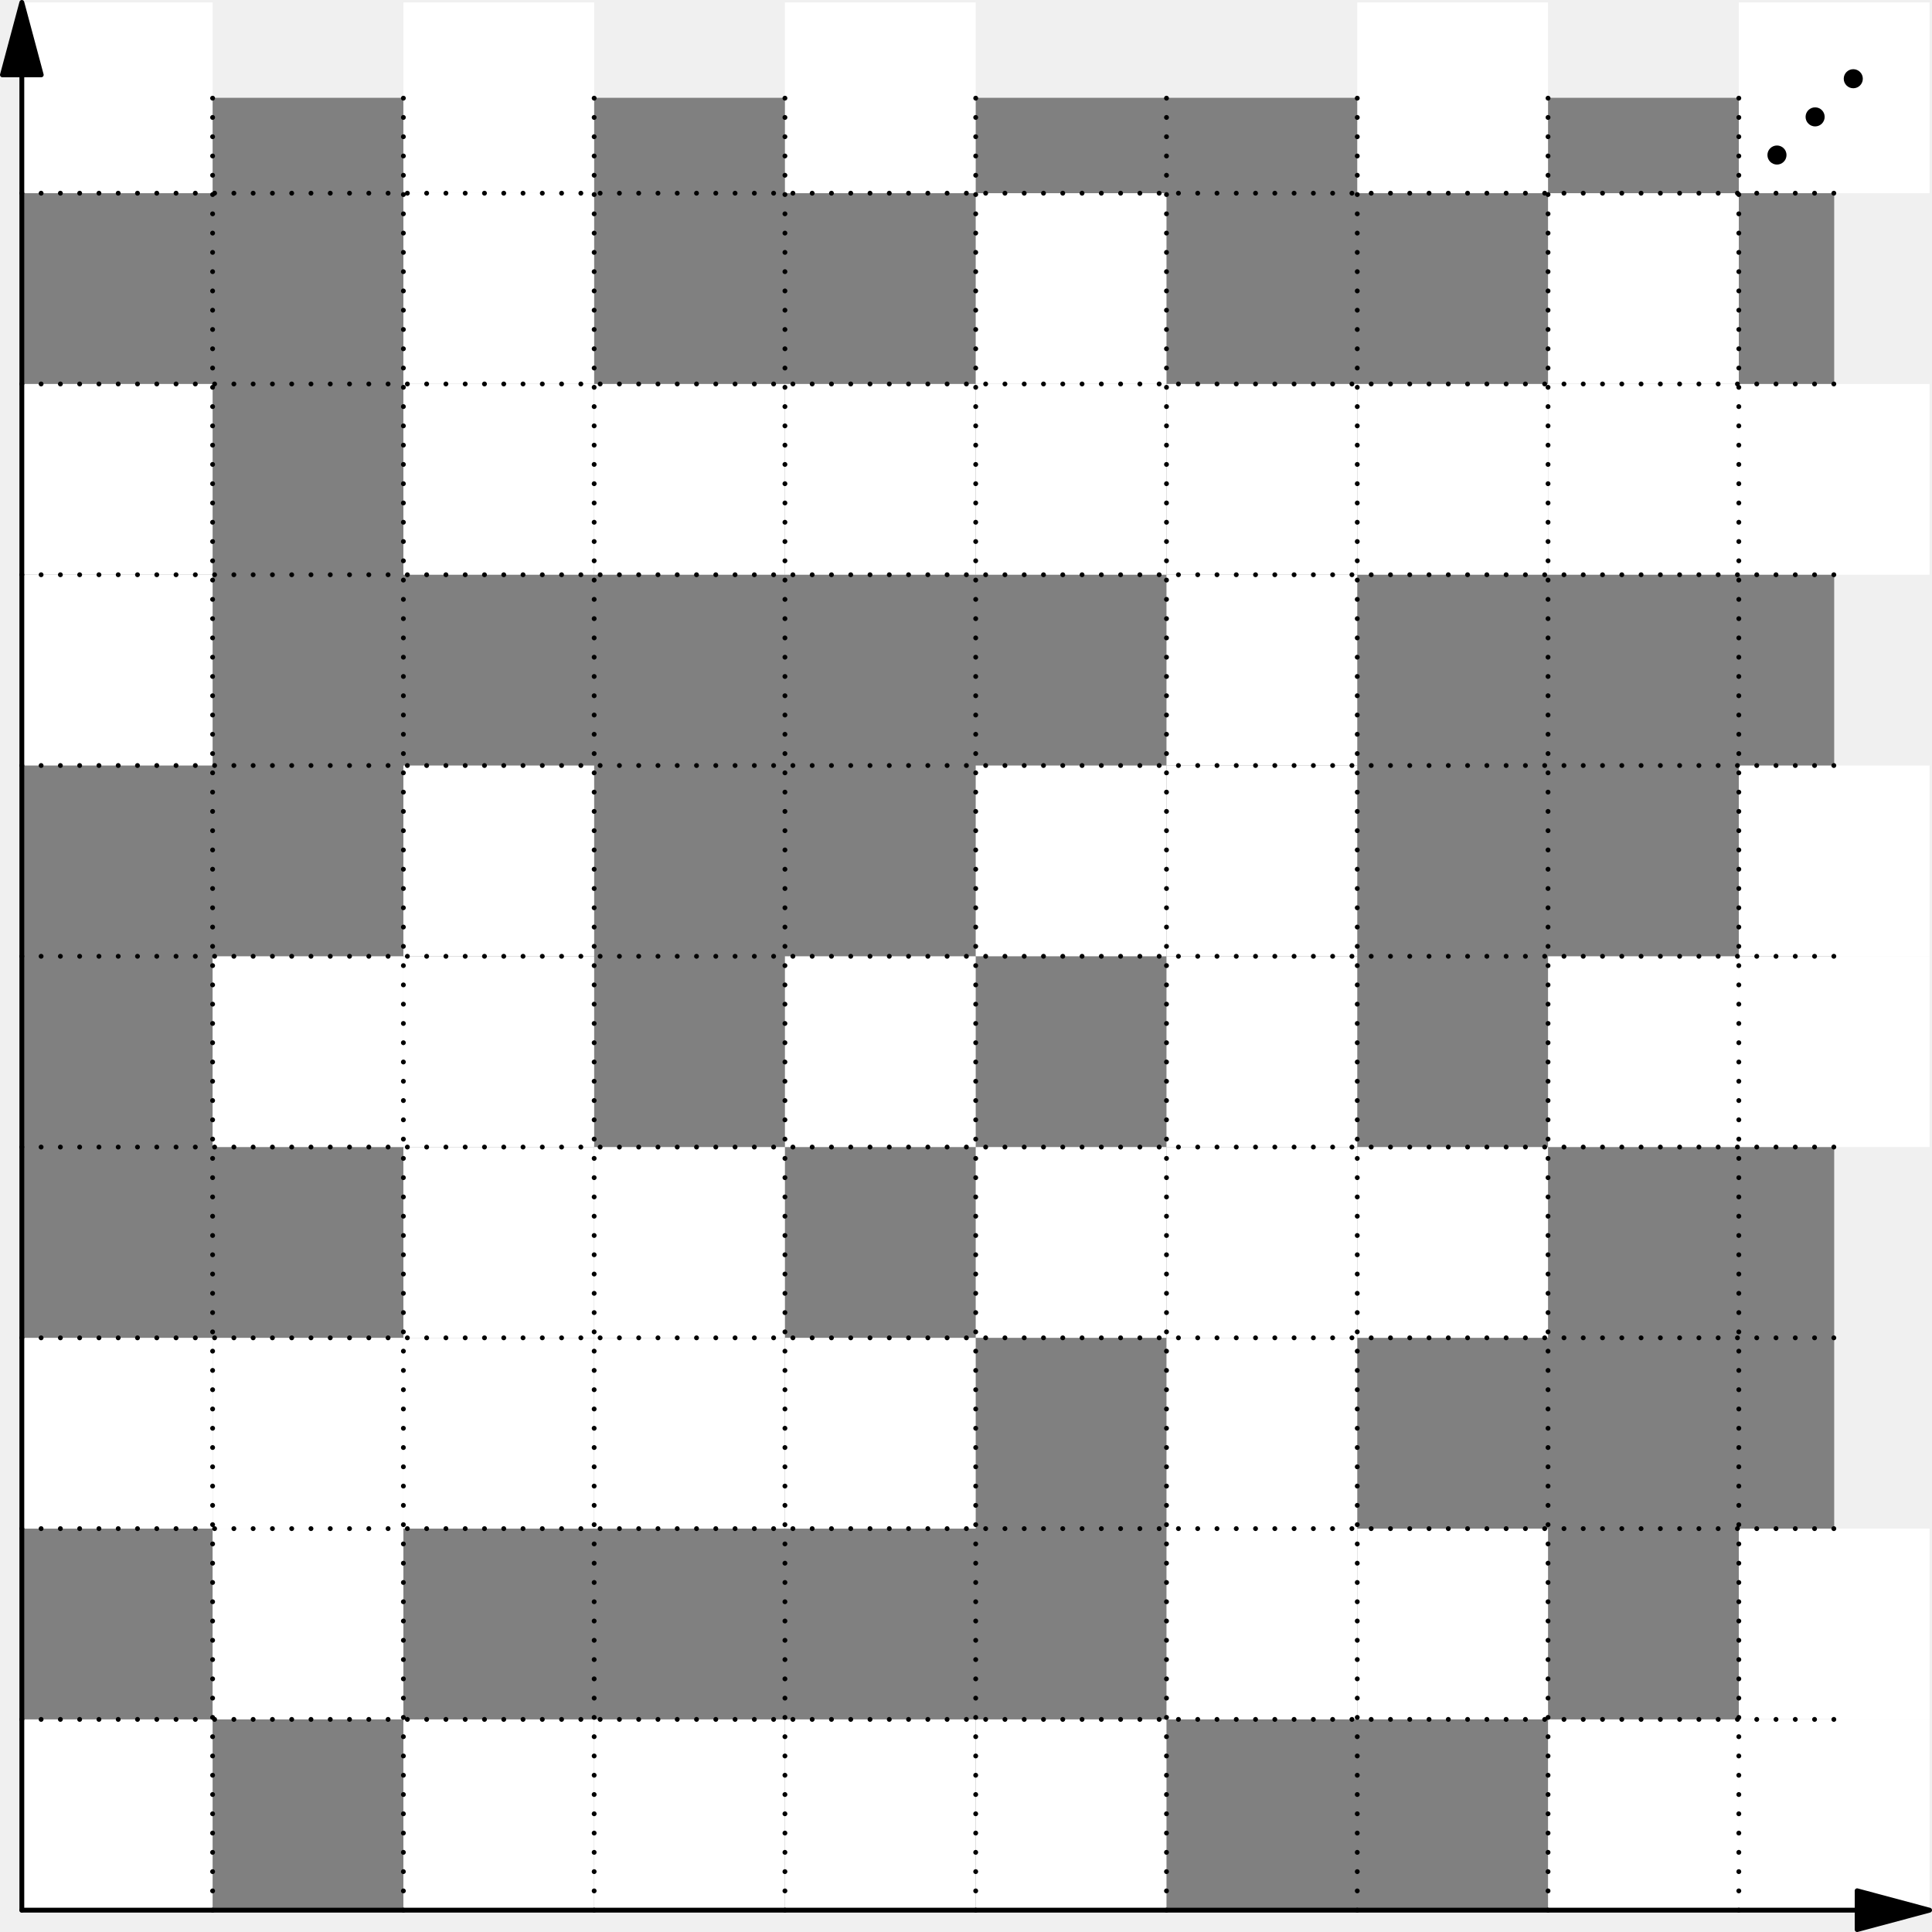
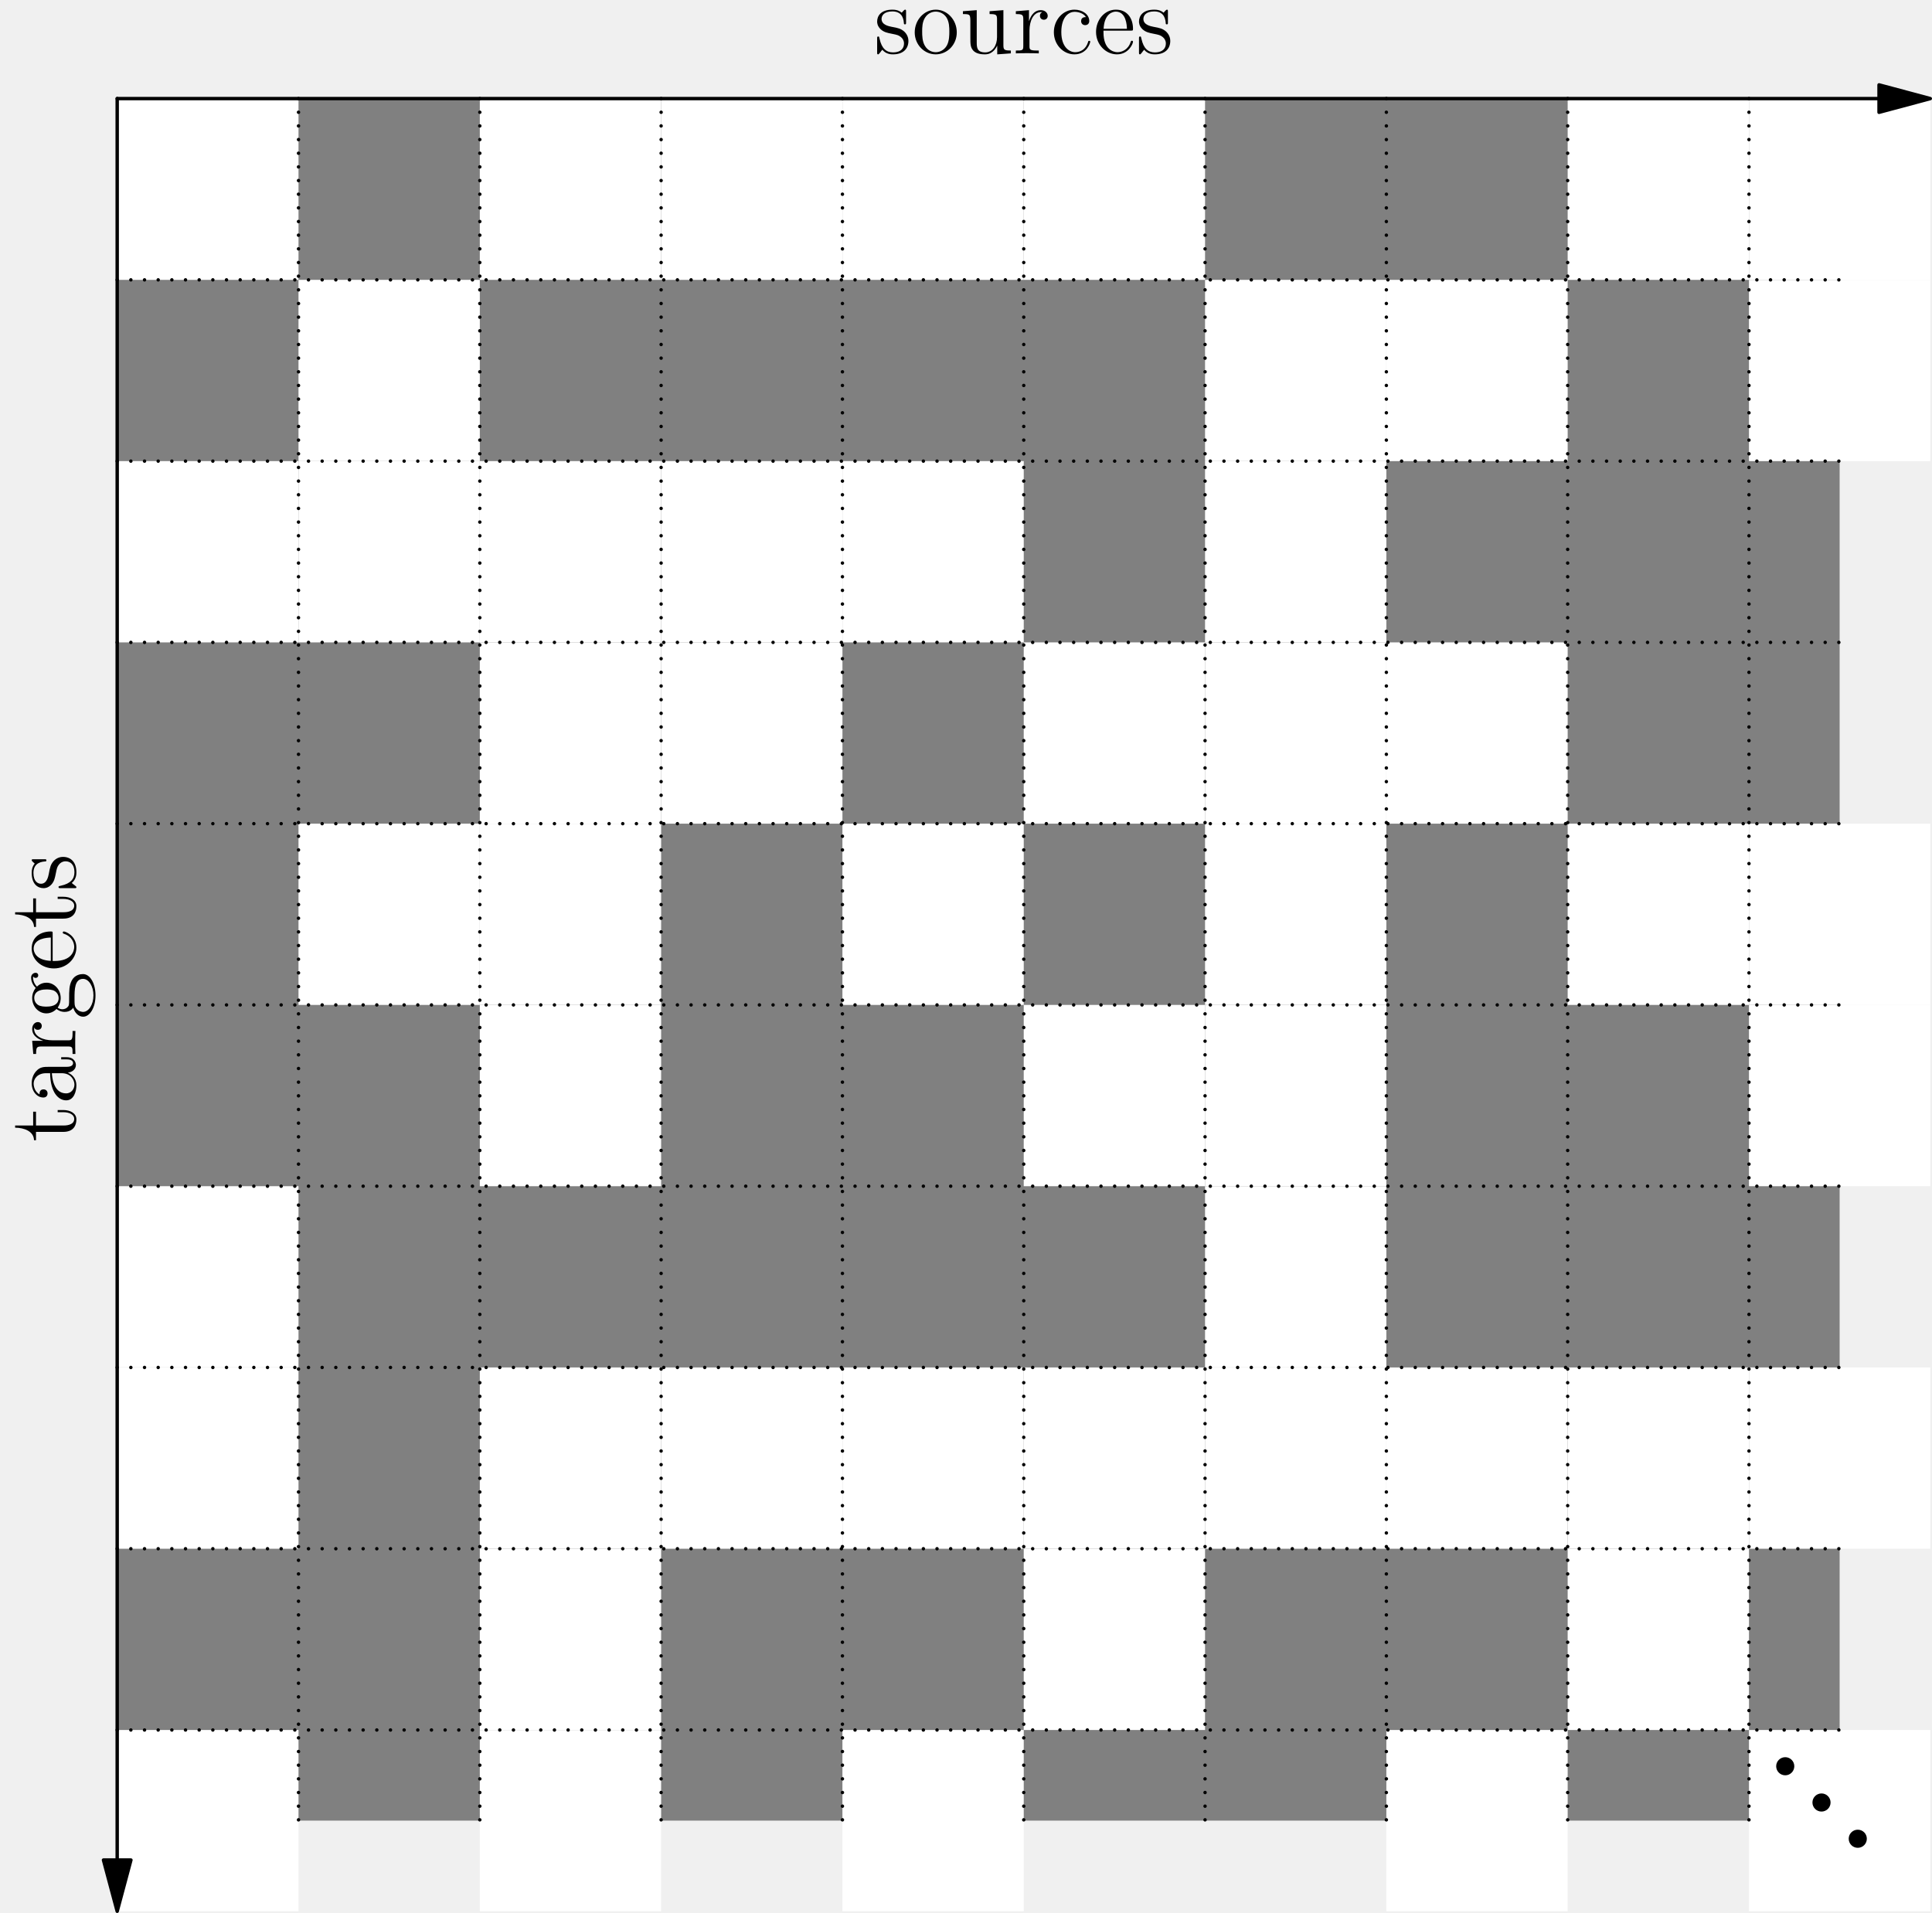
- <svg xmlns="http://www.w3.org/2000/svg" height="200pt" version="1.1" viewBox="56.409 53.858 200 200" width="200pt">
+ <svg xmlns="http://www.w3.org/2000/svg" xmlns:xlink="http://www.w3.org/1999/xlink" height="280pt" version="1.1" viewBox="56.409 53.858 282.719 280" width="282.719pt">
+   <defs>
+     <path d="M5.558 -3.845C5.558 -4.622 5.558 -5.198 4.925 -5.76C4.421 -6.221 3.773 -6.422 3.139 -6.422C1.958 -6.422 1.051 -5.645 1.051 -4.709C1.051 -4.291 1.325 -4.09 1.656 -4.09C2.002 -4.09 2.246 -4.334 2.246 -4.68C2.246 -5.27 1.728 -5.27 1.512 -5.27C1.843 -5.875 2.534 -6.134 3.11 -6.134C3.773 -6.134 4.622 -5.587 4.622 -4.291V-3.715C1.728 -3.672 0.634 -2.462 0.634 -1.354C0.634 -0.216 1.958 0.144 2.837 0.144C3.787 0.144 4.435 -0.432 4.709 -1.123C4.766 -0.446 5.213 0.072 5.832 0.072C6.134 0.072 6.97 -0.13 6.97 -1.282V-2.088H6.653V-1.282C6.653 -0.461 6.307 -0.346 6.106 -0.346C5.558 -0.346 5.558 -1.109 5.558 -1.325V-3.845ZM4.622 -2.03C4.622 -0.619 3.571 -0.144 2.952 -0.144C2.246 -0.144 1.656 -0.662 1.656 -1.354C1.656 -3.254 4.104 -3.427 4.622 -3.456V-2.03Z" id="g0-97" />
+     <path d="M5.213 -5.328C5.04 -5.328 4.507 -5.328 4.507 -4.738C4.507 -4.392 4.752 -4.147 5.098 -4.147C5.429 -4.147 5.702 -4.349 5.702 -4.766C5.702 -5.731 4.694 -6.422 3.528 -6.422C1.843 -6.422 0.504 -4.925 0.504 -3.11C0.504 -1.267 1.886 0.144 3.514 0.144C5.414 0.144 5.846 -1.584 5.846 -1.714S5.746 -1.843 5.702 -1.843C5.573 -1.843 5.558 -1.8 5.515 -1.627C5.198 -0.605 4.421 -0.173 3.643 -0.173C2.765 -0.173 1.598 -0.936 1.598 -3.125C1.598 -5.515 2.822 -6.106 3.542 -6.106C4.09 -6.106 4.882 -5.89 5.213 -5.328Z" id="g0-99" />
+     <path d="M5.515 -3.341C5.832 -3.341 5.861 -3.341 5.861 -3.614C5.861 -5.069 5.083 -6.422 3.341 -6.422C1.699 -6.422 0.432 -4.939 0.432 -3.154C0.432 -1.253 1.901 0.144 3.499 0.144C5.213 0.144 5.861 -1.411 5.861 -1.714C5.861 -1.8 5.789 -1.858 5.702 -1.858C5.587 -1.858 5.558 -1.786 5.53 -1.714C5.155 -0.504 4.19 -0.173 3.586 -0.173S1.526 -0.576 1.526 -3.067V-3.341H5.515ZM1.541 -3.614C1.656 -5.875 2.923 -6.134 3.326 -6.134C4.867 -6.134 4.954 -4.104 4.968 -3.614H1.541Z" id="g0-101" />
+     <path d="M1.714 -2.606C2.39 -2.16 2.966 -2.16 3.125 -2.16C4.421 -2.16 5.386 -3.139 5.386 -4.248C5.386 -4.637 5.27 -5.184 4.81 -5.645C5.371 -6.221 6.048 -6.221 6.12 -6.221C6.178 -6.221 6.25 -6.221 6.307 -6.192C6.163 -6.134 6.091 -5.99 6.091 -5.832C6.091 -5.63 6.235 -5.458 6.466 -5.458C6.581 -5.458 6.84 -5.53 6.84 -5.846C6.84 -6.106 6.638 -6.509 6.134 -6.509C5.386 -6.509 4.824 -6.048 4.622 -5.832C4.19 -6.163 3.686 -6.35 3.139 -6.35C1.843 -6.35 0.878 -5.371 0.878 -4.262C0.878 -3.442 1.382 -2.909 1.526 -2.779C1.354 -2.563 1.094 -2.146 1.094 -1.584C1.094 -0.749 1.598 -0.389 1.714 -0.317C1.051 -0.13 0.389 0.389 0.389 1.138C0.389 2.131 1.742 2.952 3.514 2.952C5.227 2.952 6.653 2.189 6.653 1.109C6.653 0.749 6.552 -0.101 5.688 -0.547C4.954 -0.922 4.234 -0.922 2.995 -0.922C2.117 -0.922 2.016 -0.922 1.757 -1.195C1.613 -1.339 1.483 -1.613 1.483 -1.915C1.483 -2.16 1.57 -2.405 1.714 -2.606ZM3.139 -2.462C1.872 -2.462 1.872 -3.917 1.872 -4.248C1.872 -4.507 1.872 -5.098 2.117 -5.486C2.39 -5.904 2.822 -6.048 3.125 -6.048C4.392 -6.048 4.392 -4.594 4.392 -4.262C4.392 -4.003 4.392 -3.413 4.147 -3.024C3.874 -2.606 3.442 -2.462 3.139 -2.462ZM3.528 2.65C2.146 2.65 1.094 1.944 1.094 1.123C1.094 1.008 1.123 0.446 1.67 0.072C1.987 -0.13 2.117 -0.13 3.125 -0.13C4.32 -0.13 5.947 -0.13 5.947 1.123C5.947 1.973 4.853 2.65 3.528 2.65Z" id="g0-103" />
+     <path d="M6.61 -3.082C6.61 -4.939 5.198 -6.422 3.528 -6.422C1.8 -6.422 0.432 -4.896 0.432 -3.082C0.432 -1.238 1.872 0.144 3.514 0.144C5.213 0.144 6.61 -1.267 6.61 -3.082ZM3.528 -0.173C2.995 -0.173 2.347 -0.403 1.93 -1.109C1.541 -1.757 1.526 -2.606 1.526 -3.211C1.526 -3.758 1.526 -4.637 1.973 -5.285C2.376 -5.904 3.01 -6.134 3.514 -6.134C4.075 -6.134 4.68 -5.875 5.069 -5.314C5.515 -4.651 5.515 -3.744 5.515 -3.211C5.515 -2.707 5.515 -1.814 5.141 -1.138C4.738 -0.446 4.075 -0.173 3.528 -0.173Z" id="g0-111" />
+     <path d="M2.405 -3.355C2.405 -4.752 2.981 -6.062 4.09 -6.062C4.205 -6.062 4.234 -6.062 4.291 -6.048C4.176 -5.99 3.946 -5.904 3.946 -5.515C3.946 -5.098 4.277 -4.939 4.507 -4.939C4.795 -4.939 5.083 -5.126 5.083 -5.515C5.083 -5.947 4.694 -6.35 4.075 -6.35C2.851 -6.35 2.434 -5.026 2.347 -4.752H2.333V-6.35L0.403 -6.192V-5.774C1.382 -5.774 1.498 -5.674 1.498 -4.968V-1.066C1.498 -0.418 1.339 -0.418 0.403 -0.418V0C0.806 -0.029 1.598 -0.029 2.03 -0.029C2.419 -0.029 3.442 -0.029 3.773 0V-0.418H3.485C2.434 -0.418 2.405 -0.576 2.405 -1.094V-3.355Z" id="g0-114" />
+     <path d="M4.723 -6.091C4.723 -6.35 4.723 -6.422 4.579 -6.422C4.464 -6.422 4.19 -6.106 4.09 -5.976C3.643 -6.336 3.197 -6.422 2.736 -6.422C0.994 -6.422 0.475 -5.472 0.475 -4.68C0.475 -4.522 0.475 -4.018 1.022 -3.514C1.483 -3.11 1.973 -3.01 2.635 -2.88C3.427 -2.722 3.614 -2.678 3.974 -2.39C4.234 -2.174 4.421 -1.858 4.421 -1.454C4.421 -0.835 4.061 -0.144 2.794 -0.144C1.843 -0.144 1.152 -0.691 0.835 -2.131C0.778 -2.39 0.778 -2.405 0.763 -2.419C0.734 -2.477 0.677 -2.477 0.634 -2.477C0.475 -2.477 0.475 -2.405 0.475 -2.146V-0.187C0.475 0.072 0.475 0.144 0.619 0.144C0.691 0.144 0.706 0.13 0.95 -0.173C1.022 -0.274 1.022 -0.302 1.238 -0.533C1.786 0.144 2.563 0.144 2.808 0.144C4.32 0.144 5.069 -0.691 5.069 -1.829C5.069 -2.606 4.594 -3.067 4.464 -3.197C3.946 -3.643 3.557 -3.73 2.606 -3.902C2.174 -3.989 1.123 -4.19 1.123 -5.054C1.123 -5.501 1.426 -6.163 2.722 -6.163C4.291 -6.163 4.378 -4.824 4.406 -4.378C4.421 -4.262 4.522 -4.262 4.565 -4.262C4.723 -4.262 4.723 -4.334 4.723 -4.594V-6.091Z" id="g0-115" />
+     <path d="M2.419 -5.789H4.45V-6.206H2.419V-8.856H2.102C2.088 -7.502 1.57 -6.12 0.259 -6.077V-5.789H1.483V-1.786C1.483 -0.187 2.549 0.144 3.312 0.144C4.219 0.144 4.694 -0.749 4.694 -1.786V-2.606H4.378V-1.814C4.378 -0.778 3.96 -0.173 3.398 -0.173C2.419 -0.173 2.419 -1.512 2.419 -1.757V-5.789Z" id="g0-116" />
+     <path d="M4.378 -6.192V-5.774C5.357 -5.774 5.472 -5.674 5.472 -4.968V-2.39C5.472 -1.166 4.824 -0.144 3.744 -0.144C2.563 -0.144 2.491 -0.821 2.491 -1.584V-6.35L0.461 -6.192V-5.774C1.555 -5.774 1.555 -5.731 1.555 -4.45V-2.29C1.555 -1.397 1.555 -0.878 1.987 -0.403C2.333 -0.029 2.923 0.144 3.658 0.144C3.902 0.144 4.363 0.144 4.853 -0.274C5.27 -0.605 5.501 -1.152 5.501 -1.152V0.144L7.502 0V-0.418C6.523 -0.418 6.408 -0.518 6.408 -1.224V-6.35L4.378 -6.192Z" id="g0-117" />
+   </defs>
  <g id="page1" transform="matrix(0.996264 0 0 0.996264 0 0)">
-     <g transform="matrix(1 0 0 1 58.8891 401.215)">
-       <path d="M 0 -148.673L 188.319 -148.673L 188.319 -336.993L 0 -336.993L 0 -148.673Z" fill="#808080" />
-     </g>
-     <g transform="matrix(1 0 0 1 58.8891 401.215)">
-       <path d="M 0 -148.673L 19.823 -148.673L 19.823 -168.496L 0 -168.496L 0 -148.673Z" fill="#ffffff" />
-     </g>
-     <g transform="matrix(1 0 0 1 58.8891 401.215)">
-       <path d="M 0 -188.319L 19.823 -188.319L 19.823 -208.143L 0 -208.143L 0 -188.319Z" fill="#ffffff" />
-     </g>
-     <g transform="matrix(1 0 0 1 58.8891 401.215)">
-       <path d="M 0 -267.612L 19.823 -267.612L 19.823 -287.435L 0 -287.435L 0 -267.612Z" fill="#ffffff" />
-     </g>
-     <g transform="matrix(1 0 0 1 58.8891 401.215)">
-       <path d="M 0 -287.435L 19.823 -287.435L 19.823 -307.258L 0 -307.258L 0 -287.435Z" fill="#ffffff" />
-     </g>
-     <g transform="matrix(1 0 0 1 58.8891 401.215)">
-       <path d="M 0 -327.081L 19.823 -327.081L 19.823 -346.904L 0 -346.904L 0 -327.081Z" fill="#ffffff" />
-     </g>
-     <g transform="matrix(1 0 0 1 58.8891 401.215)">
-       <path d="M 19.823 -168.496L 39.646 -168.496L 39.646 -188.319L 19.823 -188.319L 19.823 -168.496Z" fill="#ffffff" />
-     </g>
-     <g transform="matrix(1 0 0 1 58.8891 401.215)">
-       <path d="M 19.823 -188.319L 39.646 -188.319L 39.646 -208.143L 19.823 -208.143L 19.823 -188.319Z" fill="#ffffff" />
-     </g>
-     <g transform="matrix(1 0 0 1 58.8891 401.215)">
-       <path d="M 19.823 -227.966L 39.646 -227.966L 39.646 -247.789L 19.823 -247.789L 19.823 -227.966Z" fill="#ffffff" />
-     </g>
-     <g transform="matrix(1 0 0 1 58.8891 401.215)">
-       <path d="M 39.646 -148.673L 59.469 -148.673L 59.469 -168.496L 39.646 -168.496L 39.646 -148.673Z" fill="#ffffff" />
-     </g>
-     <g transform="matrix(1 0 0 1 58.8891 401.215)">
-       <path d="M 39.646 -188.319L 59.469 -188.319L 59.469 -208.143L 39.646 -208.143L 39.646 -188.319Z" fill="#ffffff" />
-     </g>
-     <g transform="matrix(1 0 0 1 58.8891 401.215)">
-       <path d="M 39.646 -208.143L 59.469 -208.143L 59.469 -227.966L 39.646 -227.966L 39.646 -208.143Z" fill="#ffffff" />
-     </g>
-     <g transform="matrix(1 0 0 1 58.8891 401.215)">
-       <path d="M 39.646 -227.966L 59.469 -227.966L 59.469 -247.789L 39.646 -247.789L 39.646 -227.966Z" fill="#ffffff" />
-     </g>
-     <g transform="matrix(1 0 0 1 58.8891 401.215)">
-       <path d="M 39.646 -247.789L 59.469 -247.789L 59.469 -267.612L 39.646 -267.612L 39.646 -247.789Z" fill="#ffffff" />
-     </g>
-     <g transform="matrix(1 0 0 1 58.8891 401.215)">
-       <path d="M 39.646 -287.435L 59.469 -287.435L 59.469 -307.258L 39.646 -307.258L 39.646 -287.435Z" fill="#ffffff" />
-     </g>
-     <g transform="matrix(1 0 0 1 58.8891 401.215)">
-       <path d="M 39.646 -307.258L 59.469 -307.258L 59.469 -327.081L 39.646 -327.081L 39.646 -307.258Z" fill="#ffffff" />
-     </g>
-     <g transform="matrix(1 0 0 1 58.8891 401.215)">
-       <path d="M 39.646 -327.081L 59.469 -327.081L 59.469 -346.904L 39.646 -346.904L 39.646 -327.081Z" fill="#ffffff" />
-     </g>
-     <g transform="matrix(1 0 0 1 58.8891 401.215)">
-       <path d="M 59.469 -148.673L 79.292 -148.673L 79.292 -168.496L 59.469 -168.496L 59.469 -148.673Z" fill="#ffffff" />
-     </g>
-     <g transform="matrix(1 0 0 1 58.8891 401.215)">
-       <path d="M 59.469 -188.319L 79.292 -188.319L 79.292 -208.143L 59.469 -208.143L 59.469 -188.319Z" fill="#ffffff" />
-     </g>
-     <g transform="matrix(1 0 0 1 58.8891 401.215)">
-       <path d="M 59.469 -208.143L 79.292 -208.143L 79.292 -227.966L 59.469 -227.966L 59.469 -208.143Z" fill="#ffffff" />
-     </g>
-     <g transform="matrix(1 0 0 1 58.8891 401.215)">
-       <path d="M 59.469 -287.435L 79.292 -287.435L 79.292 -307.258L 59.469 -307.258L 59.469 -287.435Z" fill="#ffffff" />
-     </g>
-     <g transform="matrix(1 0 0 1 58.8891 401.215)">
-       <path d="M 79.292 -148.673L 99.115 -148.673L 99.115 -168.496L 79.292 -168.496L 79.292 -148.673Z" fill="#ffffff" />
-     </g>
-     <g transform="matrix(1 0 0 1 58.8891 401.215)">
-       <path d="M 79.292 -188.319L 99.115 -188.319L 99.115 -208.143L 79.292 -208.143L 79.292 -188.319Z" fill="#ffffff" />
-     </g>
-     <g transform="matrix(1 0 0 1 58.8891 401.215)">
-       <path d="M 79.292 -227.966L 99.115 -227.966L 99.115 -247.789L 79.292 -247.789L 79.292 -227.966Z" fill="#ffffff" />
-     </g>
-     <g transform="matrix(1 0 0 1 58.8891 401.215)">
-       <path d="M 79.292 -287.435L 99.115 -287.435L 99.115 -307.258L 79.292 -307.258L 79.292 -287.435Z" fill="#ffffff" />
-     </g>
-     <g transform="matrix(1 0 0 1 58.8891 401.215)">
-       <path d="M 79.292 -327.081L 99.115 -327.081L 99.115 -346.904L 79.292 -346.904L 79.292 -327.081Z" fill="#ffffff" />
-     </g>
-     <g transform="matrix(1 0 0 1 58.8891 401.215)">
-       <path d="M 99.115 -148.673L 118.939 -148.673L 118.939 -168.496L 99.115 -168.496L 99.115 -148.673Z" fill="#ffffff" />
-     </g>
-     <g transform="matrix(1 0 0 1 58.8891 401.215)">
-       <path d="M 99.115 -208.143L 118.939 -208.143L 118.939 -227.966L 99.115 -227.966L 99.115 -208.143Z" fill="#ffffff" />
-     </g>
-     <g transform="matrix(1 0 0 1 58.8891 401.215)">
-       <path d="M 99.115 -247.789L 118.939 -247.789L 118.939 -267.612L 99.115 -267.612L 99.115 -247.789Z" fill="#ffffff" />
-     </g>
-     <g transform="matrix(1 0 0 1 58.8891 401.215)">
-       <path d="M 99.115 -287.435L 118.939 -287.435L 118.939 -307.258L 99.115 -307.258L 99.115 -287.435Z" fill="#ffffff" />
-     </g>
-     <g transform="matrix(1 0 0 1 58.8891 401.215)">
-       <path d="M 99.115 -307.258L 118.939 -307.258L 118.939 -327.081L 99.115 -327.081L 99.115 -307.258Z" fill="#ffffff" />
-     </g>
-     <g transform="matrix(1 0 0 1 58.8891 401.215)">
-       <path d="M 118.939 -168.496L 138.762 -168.496L 138.762 -188.319L 118.939 -188.319L 118.939 -168.496Z" fill="#ffffff" />
-     </g>
-     <g transform="matrix(1 0 0 1 58.8891 401.215)">
-       <path d="M 118.939 -188.319L 138.762 -188.319L 138.762 -208.143L 118.939 -208.143L 118.939 -188.319Z" fill="#ffffff" />
-     </g>
-     <g transform="matrix(1 0 0 1 58.8891 401.215)">
-       <path d="M 118.939 -208.143L 138.762 -208.143L 138.762 -227.966L 118.939 -227.966L 118.939 -208.143Z" fill="#ffffff" />
-     </g>
-     <g transform="matrix(1 0 0 1 58.8891 401.215)">
-       <path d="M 118.939 -227.966L 138.762 -227.966L 138.762 -247.789L 118.939 -247.789L 118.939 -227.966Z" fill="#ffffff" />
-     </g>
-     <g transform="matrix(1 0 0 1 58.8891 401.215)">
-       <path d="M 118.939 -247.789L 138.762 -247.789L 138.762 -267.612L 118.939 -267.612L 118.939 -247.789Z" fill="#ffffff" />
-     </g>
-     <g transform="matrix(1 0 0 1 58.8891 401.215)">
-       <path d="M 118.939 -267.612L 138.762 -267.612L 138.762 -287.435L 118.939 -287.435L 118.939 -267.612Z" fill="#ffffff" />
-     </g>
-     <g transform="matrix(1 0 0 1 58.8891 401.215)">
-       <path d="M 118.939 -287.435L 138.762 -287.435L 138.762 -307.258L 118.939 -307.258L 118.939 -287.435Z" fill="#ffffff" />
-     </g>
-     <g transform="matrix(1 0 0 1 58.8891 401.215)">
-       <path d="M 138.762 -168.496L 158.585 -168.496L 158.585 -188.319L 138.762 -188.319L 138.762 -168.496Z" fill="#ffffff" />
-     </g>
-     <g transform="matrix(1 0 0 1 58.8891 401.215)">
-       <path d="M 138.762 -208.143L 158.585 -208.143L 158.585 -227.966L 138.762 -227.966L 138.762 -208.143Z" fill="#ffffff" />
-     </g>
-     <g transform="matrix(1 0 0 1 58.8891 401.215)">
-       <path d="M 138.762 -287.435L 158.585 -287.435L 158.585 -307.258L 138.762 -307.258L 138.762 -287.435Z" fill="#ffffff" />
-     </g>
-     <g transform="matrix(1 0 0 1 58.8891 401.215)">
-       <path d="M 138.762 -327.081L 158.585 -327.081L 158.585 -346.904L 138.762 -346.904L 138.762 -327.081Z" fill="#ffffff" />
-     </g>
-     <g transform="matrix(1 0 0 1 58.8891 401.215)">
-       <path d="M 158.585 -148.673L 178.408 -148.673L 178.408 -168.496L 158.585 -168.496L 158.585 -148.673Z" fill="#ffffff" />
-     </g>
-     <g transform="matrix(1 0 0 1 58.8891 401.215)">
-       <path d="M 158.585 -227.966L 178.408 -227.966L 178.408 -247.789L 158.585 -247.789L 158.585 -227.966Z" fill="#ffffff" />
-     </g>
-     <g transform="matrix(1 0 0 1 58.8891 401.215)">
-       <path d="M 158.585 -287.435L 178.408 -287.435L 178.408 -307.258L 158.585 -307.258L 158.585 -287.435Z" fill="#ffffff" />
-     </g>
-     <g transform="matrix(1 0 0 1 58.8891 401.215)">
-       <path d="M 158.585 -307.258L 178.408 -307.258L 178.408 -327.081L 158.585 -327.081L 158.585 -307.258Z" fill="#ffffff" />
-     </g>
-     <g transform="matrix(1 0 0 1 58.8891 401.215)">
-       <path d="M 178.408 -148.673L 198.231 -148.673L 198.231 -168.496L 178.408 -168.496L 178.408 -148.673Z" fill="#ffffff" />
-     </g>
-     <g transform="matrix(1 0 0 1 58.8891 401.215)">
-       <path d="M 178.408 -168.496L 198.231 -168.496L 198.231 -188.319L 178.408 -188.319L 178.408 -168.496Z" fill="#ffffff" />
-     </g>
-     <g transform="matrix(1 0 0 1 58.8891 401.215)">
-       <path d="M 178.408 -227.966L 198.231 -227.966L 198.231 -247.789L 178.408 -247.789L 178.408 -227.966Z" fill="#ffffff" />
-     </g>
-     <g transform="matrix(1 0 0 1 58.8891 401.215)">
-       <path d="M 178.408 -247.789L 198.231 -247.789L 198.231 -267.612L 178.408 -267.612L 178.408 -247.789Z" fill="#ffffff" />
-     </g>
-     <g transform="matrix(1 0 0 1 58.8891 401.215)">
-       <path d="M 178.408 -287.435L 198.231 -287.435L 198.231 -307.258L 178.408 -307.258L 178.408 -287.435Z" fill="#ffffff" />
-     </g>
-     <g transform="matrix(1 0 0 1 58.8891 401.215)">
-       <path d="M 178.408 -327.081L 198.231 -327.081L 198.231 -346.904L 178.408 -346.904L 178.408 -327.081Z" fill="#ffffff" />
-     </g>
-     <g transform="matrix(1 0 0 1 58.8891 401.215)">
-       <path d="M 0 -339.376L 0 -148.673" fill="none" stroke="#000000" stroke-linecap="round" stroke-linejoin="round" stroke-miterlimit="10.037" stroke-width="0.502" />
-     </g>
-     <g transform="matrix(1 0 0 1 58.8891 401.215)">
-       <path d="M 0 -346.904L -2.017 -339.376L 2.017 -339.376L 0 -346.904Z" fill="#000000" />
-     </g>
-     <g transform="matrix(1 0 0 1 58.8891 401.215)">
-       <path d="M 0 -346.904L -2.017 -339.376L 2.017 -339.376L 0 -346.904Z" fill="none" stroke="#000000" stroke-linecap="round" stroke-linejoin="round" stroke-miterlimit="10.037" stroke-width="0.502" />
-     </g>
-     <g transform="matrix(1 0 0 1 58.8891 401.215)">
-       <path d="M 190.703 -148.673L 0 -148.673" fill="none" stroke="#000000" stroke-linecap="round" stroke-linejoin="round" stroke-miterlimit="10.037" stroke-width="0.502" />
-     </g>
-     <g transform="matrix(1 0 0 1 58.8891 401.215)">
-       <path d="M 198.231 -148.673L 190.703 -150.69L 190.703 -146.656L 198.231 -148.673Z" fill="#000000" />
-     </g>
-     <g transform="matrix(1 0 0 1 58.8891 401.215)">
-       <path d="M 198.231 -148.673L 190.703 -150.69L 190.703 -146.656L 198.231 -148.673Z" fill="none" stroke="#000000" stroke-linecap="round" stroke-linejoin="round" stroke-miterlimit="10.037" stroke-width="0.502" />
-     </g>
-     <g transform="matrix(1 0 0 1 58.8891 401.215)">
-       <path d="M 0 -168.496L 188.319 -168.496" fill="none" stroke="#000000" stroke-linecap="round" stroke-linejoin="round" stroke-miterlimit="10.037" stroke-width="0.502" stroke-dasharray="0,2.003" />
-     </g>
-     <g transform="matrix(1 0 0 1 58.8891 401.215)">
-       <path d="M 19.823 -148.673L 19.823 -336.993" fill="none" stroke="#000000" stroke-linecap="round" stroke-linejoin="round" stroke-miterlimit="10.037" stroke-width="0.502" stroke-dasharray="0,2.003" />
-     </g>
-     <g transform="matrix(1 0 0 1 58.8891 401.215)">
-       <path d="M 0 -188.319L 188.319 -188.319" fill="none" stroke="#000000" stroke-linecap="round" stroke-linejoin="round" stroke-miterlimit="10.037" stroke-width="0.502" stroke-dasharray="0,2.003" />
-     </g>
-     <g transform="matrix(1 0 0 1 58.8891 401.215)">
-       <path d="M 39.646 -148.673L 39.646 -336.993" fill="none" stroke="#000000" stroke-linecap="round" stroke-linejoin="round" stroke-miterlimit="10.037" stroke-width="0.502" stroke-dasharray="0,2.003" />
-     </g>
-     <g transform="matrix(1 0 0 1 58.8891 401.215)">
-       <path d="M 0 -208.143L 188.319 -208.143" fill="none" stroke="#000000" stroke-linecap="round" stroke-linejoin="round" stroke-miterlimit="10.037" stroke-width="0.502" stroke-dasharray="0,2.003" />
-     </g>
-     <g transform="matrix(1 0 0 1 58.8891 401.215)">
-       <path d="M 59.469 -148.673L 59.469 -336.993" fill="none" stroke="#000000" stroke-linecap="round" stroke-linejoin="round" stroke-miterlimit="10.037" stroke-width="0.502" stroke-dasharray="0,2.003" />
-     </g>
-     <g transform="matrix(1 0 0 1 58.8891 401.215)">
-       <path d="M 0 -227.966L 188.319 -227.966" fill="none" stroke="#000000" stroke-linecap="round" stroke-linejoin="round" stroke-miterlimit="10.037" stroke-width="0.502" stroke-dasharray="0,2.003" />
-     </g>
-     <g transform="matrix(1 0 0 1 58.8891 401.215)">
-       <path d="M 79.292 -148.673L 79.292 -336.993" fill="none" stroke="#000000" stroke-linecap="round" stroke-linejoin="round" stroke-miterlimit="10.037" stroke-width="0.502" stroke-dasharray="0,2.003" />
-     </g>
-     <g transform="matrix(1 0 0 1 58.8891 401.215)">
-       <path d="M 0 -247.789L 188.319 -247.789" fill="none" stroke="#000000" stroke-linecap="round" stroke-linejoin="round" stroke-miterlimit="10.037" stroke-width="0.502" stroke-dasharray="0,2.003" />
-     </g>
-     <g transform="matrix(1 0 0 1 58.8891 401.215)">
-       <path d="M 99.115 -148.673L 99.115 -336.993" fill="none" stroke="#000000" stroke-linecap="round" stroke-linejoin="round" stroke-miterlimit="10.037" stroke-width="0.502" stroke-dasharray="0,2.003" />
-     </g>
-     <g transform="matrix(1 0 0 1 58.8891 401.215)">
-       <path d="M 0 -267.612L 188.319 -267.612" fill="none" stroke="#000000" stroke-linecap="round" stroke-linejoin="round" stroke-miterlimit="10.037" stroke-width="0.502" stroke-dasharray="0,2.003" />
-     </g>
-     <g transform="matrix(1 0 0 1 58.8891 401.215)">
-       <path d="M 118.939 -148.673L 118.939 -336.993" fill="none" stroke="#000000" stroke-linecap="round" stroke-linejoin="round" stroke-miterlimit="10.037" stroke-width="0.502" stroke-dasharray="0,2.003" />
-     </g>
-     <g transform="matrix(1 0 0 1 58.8891 401.215)">
-       <path d="M 0 -287.435L 188.319 -287.435" fill="none" stroke="#000000" stroke-linecap="round" stroke-linejoin="round" stroke-miterlimit="10.037" stroke-width="0.502" stroke-dasharray="0,2.003" />
-     </g>
-     <g transform="matrix(1 0 0 1 58.8891 401.215)">
-       <path d="M 138.762 -148.673L 138.762 -336.993" fill="none" stroke="#000000" stroke-linecap="round" stroke-linejoin="round" stroke-miterlimit="10.037" stroke-width="0.502" stroke-dasharray="0,2.003" />
-     </g>
-     <g transform="matrix(1 0 0 1 58.8891 401.215)">
-       <path d="M 0 -307.258L 188.319 -307.258" fill="none" stroke="#000000" stroke-linecap="round" stroke-linejoin="round" stroke-miterlimit="10.037" stroke-width="0.502" stroke-dasharray="0,2.003" />
-     </g>
-     <g transform="matrix(1 0 0 1 58.8891 401.215)">
-       <path d="M 158.585 -148.673L 158.585 -336.993" fill="none" stroke="#000000" stroke-linecap="round" stroke-linejoin="round" stroke-miterlimit="10.037" stroke-width="0.502" stroke-dasharray="0,2.003" />
-     </g>
-     <g transform="matrix(1 0 0 1 58.8891 401.215)">
-       <path d="M 0 -327.081L 188.319 -327.081" fill="none" stroke="#000000" stroke-linecap="round" stroke-linejoin="round" stroke-miterlimit="10.037" stroke-width="0.502" stroke-dasharray="0,2.003" />
-     </g>
-     <g transform="matrix(1 0 0 1 58.8891 401.215)">
-       <path d="M 178.408 -148.673L 178.408 -336.993" fill="none" stroke="#000000" stroke-linecap="round" stroke-linejoin="round" stroke-miterlimit="10.037" stroke-width="0.502" stroke-dasharray="0,2.003" />
-     </g>
-     <g transform="matrix(1 0 0 1 58.8891 401.215)">
-       <path d="M 183.364 -331.046C 183.364 -331.593 182.92 -332.037 182.372 -332.037C 181.825 -332.037 181.381 -331.593 181.381 -331.046C 181.381 -330.498 181.825 -330.055 182.372 -330.055C 182.92 -330.055 183.364 -330.498 183.364 -331.046Z" fill="#000000" />
-     </g>
-     <g transform="matrix(1 0 0 1 58.8891 401.215)">
-       <path d="M 187.328 -335.01C 187.328 -335.558 186.885 -336.001 186.337 -336.001C 185.79 -336.001 185.346 -335.558 185.346 -335.01C 185.346 -334.463 185.79 -334.019 186.337 -334.019C 186.885 -334.019 187.328 -334.463 187.328 -335.01Z" fill="#000000" />
-     </g>
-     <g transform="matrix(1 0 0 1 58.8891 401.215)">
-       <path d="M 191.293 -338.975C 191.293 -339.522 190.849 -339.966 190.302 -339.966C 189.754 -339.966 189.311 -339.522 189.311 -338.975C 189.311 -338.428 189.754 -337.984 190.302 -337.984C 190.849 -337.984 191.293 -338.428 191.293 -338.975Z" fill="#000000" />
+     <g transform="matrix(1 0 0 1 73.8348 507.963)">
+       <path d="M 0 -439.418L 252.998 -439.418L 252.998 -186.42L 0 -186.42L 0 -439.418Z" fill="#808080" />
+     </g>
+     <g transform="matrix(1 0 0 1 73.8348 507.963)">
+       <path d="M 0 -439.418L 26.631 -439.418L 26.631 -412.786L 0 -412.786L 0 -439.418Z" fill="#ffffff" />
+     </g>
+     <g transform="matrix(1 0 0 1 73.8348 507.963)">
+       <path d="M 0 -386.155L 26.631 -386.155L 26.631 -359.524L 0 -359.524L 0 -386.155Z" fill="#ffffff" />
+     </g>
+     <g transform="matrix(1 0 0 1 73.8348 507.963)">
+       <path d="M 0 -279.629L 26.631 -279.629L 26.631 -252.998L 0 -252.998L 0 -279.629Z" fill="#ffffff" />
+     </g>
+     <g transform="matrix(1 0 0 1 73.8348 507.963)">
+       <path d="M 0 -252.998L 26.631 -252.998L 26.631 -226.367L 0 -226.367L 0 -252.998Z" fill="#ffffff" />
+     </g>
+     <g transform="matrix(1 0 0 1 73.8348 507.963)">
+       <path d="M 0 -199.735L 26.631 -199.735L 26.631 -173.104L 0 -173.104L 0 -199.735Z" fill="#ffffff" />
+     </g>
+     <g transform="matrix(1 0 0 1 73.8348 507.963)">
+       <path d="M 26.631 -412.786L 53.263 -412.786L 53.263 -386.155L 26.631 -386.155L 26.631 -412.786Z" fill="#ffffff" />
+     </g>
+     <g transform="matrix(1 0 0 1 73.8348 507.963)">
+       <path d="M 26.631 -386.155L 53.263 -386.155L 53.263 -359.524L 26.631 -359.524L 26.631 -386.155Z" fill="#ffffff" />
+     </g>
+     <g transform="matrix(1 0 0 1 73.8348 507.963)">
+       <path d="M 26.631 -332.892L 53.263 -332.892L 53.263 -306.261L 26.631 -306.261L 26.631 -332.892Z" fill="#ffffff" />
+     </g>
+     <g transform="matrix(1 0 0 1 73.8348 507.963)">
+       <path d="M 53.263 -439.418L 79.894 -439.418L 79.894 -412.786L 53.263 -412.786L 53.263 -439.418Z" fill="#ffffff" />
+     </g>
+     <g transform="matrix(1 0 0 1 73.8348 507.963)">
+       <path d="M 53.263 -386.155L 79.894 -386.155L 79.894 -359.524L 53.263 -359.524L 53.263 -386.155Z" fill="#ffffff" />
+     </g>
+     <g transform="matrix(1 0 0 1 73.8348 507.963)">
+       <path d="M 53.263 -359.524L 79.894 -359.524L 79.894 -332.892L 53.263 -332.892L 53.263 -359.524Z" fill="#ffffff" />
+     </g>
+     <g transform="matrix(1 0 0 1 73.8348 507.963)">
+       <path d="M 53.263 -332.892L 79.894 -332.892L 79.894 -306.261L 53.263 -306.261L 53.263 -332.892Z" fill="#ffffff" />
+     </g>
+     <g transform="matrix(1 0 0 1 73.8348 507.963)">
+       <path d="M 53.263 -306.261L 79.894 -306.261L 79.894 -279.629L 53.263 -279.629L 53.263 -306.261Z" fill="#ffffff" />
+     </g>
+     <g transform="matrix(1 0 0 1 73.8348 507.963)">
+       <path d="M 53.263 -252.998L 79.894 -252.998L 79.894 -226.367L 53.263 -226.367L 53.263 -252.998Z" fill="#ffffff" />
+     </g>
+     <g transform="matrix(1 0 0 1 73.8348 507.963)">
+       <path d="M 53.263 -226.367L 79.894 -226.367L 79.894 -199.735L 53.263 -199.735L 53.263 -226.367Z" fill="#ffffff" />
+     </g>
+     <g transform="matrix(1 0 0 1 73.8348 507.963)">
+       <path d="M 53.263 -199.735L 79.894 -199.735L 79.894 -173.104L 53.263 -173.104L 53.263 -199.735Z" fill="#ffffff" />
+     </g>
+     <g transform="matrix(1 0 0 1 73.8348 507.963)">
+       <path d="M 79.894 -439.418L 106.526 -439.418L 106.526 -412.786L 79.894 -412.786L 79.894 -439.418Z" fill="#ffffff" />
+     </g>
+     <g transform="matrix(1 0 0 1 73.8348 507.963)">
+       <path d="M 79.894 -386.155L 106.526 -386.155L 106.526 -359.524L 79.894 -359.524L 79.894 -386.155Z" fill="#ffffff" />
+     </g>
+     <g transform="matrix(1 0 0 1 73.8348 507.963)">
+       <path d="M 79.894 -359.524L 106.526 -359.524L 106.526 -332.892L 79.894 -332.892L 79.894 -359.524Z" fill="#ffffff" />
+     </g>
+     <g transform="matrix(1 0 0 1 73.8348 507.963)">
+       <path d="M 79.894 -252.998L 106.526 -252.998L 106.526 -226.367L 79.894 -226.367L 79.894 -252.998Z" fill="#ffffff" />
+     </g>
+     <g transform="matrix(1 0 0 1 73.8348 507.963)">
+       <path d="M 106.526 -439.418L 133.157 -439.418L 133.157 -412.786L 106.526 -412.786L 106.526 -439.418Z" fill="#ffffff" />
+     </g>
+     <g transform="matrix(1 0 0 1 73.8348 507.963)">
+       <path d="M 106.526 -386.155L 133.157 -386.155L 133.157 -359.524L 106.526 -359.524L 106.526 -386.155Z" fill="#ffffff" />
+     </g>
+     <g transform="matrix(1 0 0 1 73.8348 507.963)">
+       <path d="M 106.526 -332.892L 133.157 -332.892L 133.157 -306.261L 106.526 -306.261L 106.526 -332.892Z" fill="#ffffff" />
+     </g>
+     <g transform="matrix(1 0 0 1 73.8348 507.963)">
+       <path d="M 106.526 -252.998L 133.157 -252.998L 133.157 -226.367L 106.526 -226.367L 106.526 -252.998Z" fill="#ffffff" />
+     </g>
+     <g transform="matrix(1 0 0 1 73.8348 507.963)">
+       <path d="M 106.526 -199.735L 133.157 -199.735L 133.157 -173.104L 106.526 -173.104L 106.526 -199.735Z" fill="#ffffff" />
+     </g>
+     <g transform="matrix(1 0 0 1 73.8348 507.963)">
+       <path d="M 133.157 -439.418L 159.788 -439.418L 159.788 -412.786L 133.157 -412.786L 133.157 -439.418Z" fill="#ffffff" />
+     </g>
+     <g transform="matrix(1 0 0 1 73.8348 507.963)">
+       <path d="M 133.157 -359.524L 159.788 -359.524L 159.788 -332.892L 133.157 -332.892L 133.157 -359.524Z" fill="#ffffff" />
+     </g>
+     <g transform="matrix(1 0 0 1 73.8348 507.963)">
+       <path d="M 133.157 -306.261L 159.788 -306.261L 159.788 -279.629L 133.157 -279.629L 133.157 -306.261Z" fill="#ffffff" />
+     </g>
+     <g transform="matrix(1 0 0 1 73.8348 507.963)">
+       <path d="M 133.157 -252.998L 159.788 -252.998L 159.788 -226.367L 133.157 -226.367L 133.157 -252.998Z" fill="#ffffff" />
+     </g>
+     <g transform="matrix(1 0 0 1 73.8348 507.963)">
+       <path d="M 133.157 -226.367L 159.788 -226.367L 159.788 -199.735L 133.157 -199.735L 133.157 -226.367Z" fill="#ffffff" />
+     </g>
+     <g transform="matrix(1 0 0 1 73.8348 507.963)">
+       <path d="M 159.788 -412.786L 186.42 -412.786L 186.42 -386.155L 159.788 -386.155L 159.788 -412.786Z" fill="#ffffff" />
+     </g>
+     <g transform="matrix(1 0 0 1 73.8348 507.963)">
+       <path d="M 159.788 -386.155L 186.42 -386.155L 186.42 -359.524L 159.788 -359.524L 159.788 -386.155Z" fill="#ffffff" />
+     </g>
+     <g transform="matrix(1 0 0 1 73.8348 507.963)">
+       <path d="M 159.788 -359.524L 186.42 -359.524L 186.42 -332.892L 159.788 -332.892L 159.788 -359.524Z" fill="#ffffff" />
+     </g>
+     <g transform="matrix(1 0 0 1 73.8348 507.963)">
+       <path d="M 159.788 -332.892L 186.42 -332.892L 186.42 -306.261L 159.788 -306.261L 159.788 -332.892Z" fill="#ffffff" />
+     </g>
+     <g transform="matrix(1 0 0 1 73.8348 507.963)">
+       <path d="M 159.788 -306.261L 186.42 -306.261L 186.42 -279.629L 159.788 -279.629L 159.788 -306.261Z" fill="#ffffff" />
+     </g>
+     <g transform="matrix(1 0 0 1 73.8348 507.963)">
+       <path d="M 159.788 -279.629L 186.42 -279.629L 186.42 -252.998L 159.788 -252.998L 159.788 -279.629Z" fill="#ffffff" />
+     </g>
+     <g transform="matrix(1 0 0 1 73.8348 507.963)">
+       <path d="M 159.788 -252.998L 186.42 -252.998L 186.42 -226.367L 159.788 -226.367L 159.788 -252.998Z" fill="#ffffff" />
+     </g>
+     <g transform="matrix(1 0 0 1 73.8348 507.963)">
+       <path d="M 186.42 -412.786L 213.051 -412.786L 213.051 -386.155L 186.42 -386.155L 186.42 -412.786Z" fill="#ffffff" />
+     </g>
+     <g transform="matrix(1 0 0 1 73.8348 507.963)">
+       <path d="M 186.42 -359.524L 213.051 -359.524L 213.051 -332.892L 186.42 -332.892L 186.42 -359.524Z" fill="#ffffff" />
+     </g>
+     <g transform="matrix(1 0 0 1 73.8348 507.963)">
+       <path d="M 186.42 -252.998L 213.051 -252.998L 213.051 -226.367L 186.42 -226.367L 186.42 -252.998Z" fill="#ffffff" />
+     </g>
+     <g transform="matrix(1 0 0 1 73.8348 507.963)">
+       <path d="M 186.42 -199.735L 213.051 -199.735L 213.051 -173.104L 186.42 -173.104L 186.42 -199.735Z" fill="#ffffff" />
+     </g>
+     <g transform="matrix(1 0 0 1 73.8348 507.963)">
+       <path d="M 213.051 -439.418L 239.682 -439.418L 239.682 -412.786L 213.051 -412.786L 213.051 -439.418Z" fill="#ffffff" />
+     </g>
+     <g transform="matrix(1 0 0 1 73.8348 507.963)">
+       <path d="M 213.051 -332.892L 239.682 -332.892L 239.682 -306.261L 213.051 -306.261L 213.051 -332.892Z" fill="#ffffff" />
+     </g>
+     <g transform="matrix(1 0 0 1 73.8348 507.963)">
+       <path d="M 213.051 -252.998L 239.682 -252.998L 239.682 -226.367L 213.051 -226.367L 213.051 -252.998Z" fill="#ffffff" />
+     </g>
+     <g transform="matrix(1 0 0 1 73.8348 507.963)">
+       <path d="M 213.051 -226.367L 239.682 -226.367L 239.682 -199.735L 213.051 -199.735L 213.051 -226.367Z" fill="#ffffff" />
+     </g>
+     <g transform="matrix(1 0 0 1 73.8348 507.963)">
+       <path d="M 239.682 -439.418L 266.314 -439.418L 266.314 -412.786L 239.682 -412.786L 239.682 -439.418Z" fill="#ffffff" />
+     </g>
+     <g transform="matrix(1 0 0 1 73.8348 507.963)">
+       <path d="M 239.682 -412.786L 266.314 -412.786L 266.314 -386.155L 239.682 -386.155L 239.682 -412.786Z" fill="#ffffff" />
+     </g>
+     <g transform="matrix(1 0 0 1 73.8348 507.963)">
+       <path d="M 239.682 -332.892L 266.314 -332.892L 266.314 -306.261L 239.682 -306.261L 239.682 -332.892Z" fill="#ffffff" />
+     </g>
+     <g transform="matrix(1 0 0 1 73.8348 507.963)">
+       <path d="M 239.682 -306.261L 266.314 -306.261L 266.314 -279.629L 239.682 -279.629L 239.682 -306.261Z" fill="#ffffff" />
+     </g>
+     <g transform="matrix(1 0 0 1 73.8348 507.963)">
+       <path d="M 239.682 -252.998L 266.314 -252.998L 266.314 -226.367L 239.682 -226.367L 239.682 -252.998Z" fill="#ffffff" />
+     </g>
+     <g transform="matrix(1 0 0 1 73.8348 507.963)">
+       <path d="M 239.682 -199.735L 266.314 -199.735L 266.314 -173.104L 239.682 -173.104L 239.682 -199.735Z" fill="#ffffff" />
+     </g>
+     <g transform="matrix(1 0 0 1 73.8348 507.963)">
+       <path d="M 0 -180.632L 0 -439.418" fill="none" stroke="#000000" stroke-linecap="round" stroke-linejoin="round" stroke-miterlimit="10.037" stroke-width="0.502" />
+     </g>
+     <g transform="matrix(1 0 0 1 73.8348 507.963)">
+       <path d="M 0 -173.104L 2.017 -180.632L -2.017 -180.632L 0 -173.104Z" fill="#000000" />
+     </g>
+     <g transform="matrix(1 0 0 1 73.8348 507.963)">
+       <path d="M 0 -173.104L 2.017 -180.632L -2.017 -180.632L 0 -173.104Z" fill="none" stroke="#000000" stroke-linecap="round" stroke-linejoin="round" stroke-miterlimit="10.037" stroke-width="0.502" />
+     </g>
+     <g transform="matrix(1 0 0 1 73.8348 507.963)">
+       <path d="M 258.786 -439.418L 0 -439.418" fill="none" stroke="#000000" stroke-linecap="round" stroke-linejoin="round" stroke-miterlimit="10.037" stroke-width="0.502" />
+     </g>
+     <g transform="matrix(1 0 0 1 73.8348 507.963)">
+       <path d="M 266.314 -439.418L 258.786 -441.435L 258.786 -437.401L 266.314 -439.418Z" fill="#000000" />
+     </g>
+     <g transform="matrix(1 0 0 1 73.8348 507.963)">
+       <path d="M 266.314 -439.418L 258.786 -441.435L 258.786 -437.401L 266.314 -439.418Z" fill="none" stroke="#000000" stroke-linecap="round" stroke-linejoin="round" stroke-miterlimit="10.037" stroke-width="0.502" />
+     </g>
+     <use x="184.984" xlink:href="#g0-115" y="61.901" />
+     <use x="190.546" xlink:href="#g0-111" y="61.901" />
+     <use x="197.596" xlink:href="#g0-117" y="61.901" />
+     <use x="205.429" xlink:href="#g0-114" y="61.901" />
+     <use x="210.912" xlink:href="#g0-99" y="61.901" />
+     <use x="217.179" xlink:href="#g0-101" y="61.901" />
+     <use x="223.445" xlink:href="#g0-115" y="61.901" />
+     <g transform="matrix(0 -1 1 0 -136.974 264.804)">
+       <use x="42.966" xlink:href="#g0-116" y="204.671" />
+       <use x="48.449" xlink:href="#g0-97" y="204.671" />
+       <use x="55.499" xlink:href="#g0-114" y="204.671" />
+       <use x="60.982" xlink:href="#g0-103" y="204.671" />
+       <use x="68.032" xlink:href="#g0-101" y="204.671" />
+       <use x="74.299" xlink:href="#g0-116" y="204.671" />
+       <use x="79.782" xlink:href="#g0-115" y="204.671" />
+     </g>
+     <g transform="matrix(1 0 0 1 73.8348 507.963)">
+       <path d="M 0 -412.786L 252.998 -412.786" fill="none" stroke="#000000" stroke-linecap="round" stroke-linejoin="round" stroke-miterlimit="10.037" stroke-width="0.502" stroke-dasharray="0,2.007" />
+     </g>
+     <g transform="matrix(1 0 0 1 73.8348 507.963)">
+       <path d="M 26.631 -439.418L 26.631 -186.42" fill="none" stroke="#000000" stroke-linecap="round" stroke-linejoin="round" stroke-miterlimit="10.037" stroke-width="0.502" stroke-dasharray="0,2.007" />
+     </g>
+     <g transform="matrix(1 0 0 1 73.8348 507.963)">
+       <path d="M 0 -386.155L 252.998 -386.155" fill="none" stroke="#000000" stroke-linecap="round" stroke-linejoin="round" stroke-miterlimit="10.037" stroke-width="0.502" stroke-dasharray="0,2.007" />
+     </g>
+     <g transform="matrix(1 0 0 1 73.8348 507.963)">
+       <path d="M 53.263 -439.418L 53.263 -186.42" fill="none" stroke="#000000" stroke-linecap="round" stroke-linejoin="round" stroke-miterlimit="10.037" stroke-width="0.502" stroke-dasharray="0,2.007" />
+     </g>
+     <g transform="matrix(1 0 0 1 73.8348 507.963)">
+       <path d="M 0 -359.524L 252.998 -359.524" fill="none" stroke="#000000" stroke-linecap="round" stroke-linejoin="round" stroke-miterlimit="10.037" stroke-width="0.502" stroke-dasharray="0,2.007" />
+     </g>
+     <g transform="matrix(1 0 0 1 73.8348 507.963)">
+       <path d="M 79.894 -439.418L 79.894 -186.42" fill="none" stroke="#000000" stroke-linecap="round" stroke-linejoin="round" stroke-miterlimit="10.037" stroke-width="0.502" stroke-dasharray="0,2.007" />
+     </g>
+     <g transform="matrix(1 0 0 1 73.8348 507.963)">
+       <path d="M 0 -332.892L 252.998 -332.892" fill="none" stroke="#000000" stroke-linecap="round" stroke-linejoin="round" stroke-miterlimit="10.037" stroke-width="0.502" stroke-dasharray="0,2.007" />
+     </g>
+     <g transform="matrix(1 0 0 1 73.8348 507.963)">
+       <path d="M 106.526 -439.418L 106.526 -186.42" fill="none" stroke="#000000" stroke-linecap="round" stroke-linejoin="round" stroke-miterlimit="10.037" stroke-width="0.502" stroke-dasharray="0,2.007" />
+     </g>
+     <g transform="matrix(1 0 0 1 73.8348 507.963)">
+       <path d="M 0 -306.261L 252.998 -306.261" fill="none" stroke="#000000" stroke-linecap="round" stroke-linejoin="round" stroke-miterlimit="10.037" stroke-width="0.502" stroke-dasharray="0,2.007" />
+     </g>
+     <g transform="matrix(1 0 0 1 73.8348 507.963)">
+       <path d="M 133.157 -439.418L 133.157 -186.42" fill="none" stroke="#000000" stroke-linecap="round" stroke-linejoin="round" stroke-miterlimit="10.037" stroke-width="0.502" stroke-dasharray="0,2.007" />
+     </g>
+     <g transform="matrix(1 0 0 1 73.8348 507.963)">
+       <path d="M 0 -279.629L 252.998 -279.629" fill="none" stroke="#000000" stroke-linecap="round" stroke-linejoin="round" stroke-miterlimit="10.037" stroke-width="0.502" stroke-dasharray="0,2.007" />
+     </g>
+     <g transform="matrix(1 0 0 1 73.8348 507.963)">
+       <path d="M 159.788 -439.418L 159.788 -186.42" fill="none" stroke="#000000" stroke-linecap="round" stroke-linejoin="round" stroke-miterlimit="10.037" stroke-width="0.502" stroke-dasharray="0,2.007" />
+     </g>
+     <g transform="matrix(1 0 0 1 73.8348 507.963)">
+       <path d="M 0 -252.998L 252.998 -252.998" fill="none" stroke="#000000" stroke-linecap="round" stroke-linejoin="round" stroke-miterlimit="10.037" stroke-width="0.502" stroke-dasharray="0,2.007" />
+     </g>
+     <g transform="matrix(1 0 0 1 73.8348 507.963)">
+       <path d="M 186.42 -439.418L 186.42 -186.42" fill="none" stroke="#000000" stroke-linecap="round" stroke-linejoin="round" stroke-miterlimit="10.037" stroke-width="0.502" stroke-dasharray="0,2.007" />
+     </g>
+     <g transform="matrix(1 0 0 1 73.8348 507.963)">
+       <path d="M 0 -226.367L 252.998 -226.367" fill="none" stroke="#000000" stroke-linecap="round" stroke-linejoin="round" stroke-miterlimit="10.037" stroke-width="0.502" stroke-dasharray="0,2.007" />
+     </g>
+     <g transform="matrix(1 0 0 1 73.8348 507.963)">
+       <path d="M 213.051 -439.418L 213.051 -186.42" fill="none" stroke="#000000" stroke-linecap="round" stroke-linejoin="round" stroke-miterlimit="10.037" stroke-width="0.502" stroke-dasharray="0,2.007" />
+     </g>
+     <g transform="matrix(1 0 0 1 73.8348 507.963)">
+       <path d="M 0 -199.735L 252.998 -199.735" fill="none" stroke="#000000" stroke-linecap="round" stroke-linejoin="round" stroke-miterlimit="10.037" stroke-width="0.502" stroke-dasharray="0,2.007" />
+     </g>
+     <g transform="matrix(1 0 0 1 73.8348 507.963)">
+       <path d="M 239.682 -439.418L 239.682 -186.42" fill="none" stroke="#000000" stroke-linecap="round" stroke-linejoin="round" stroke-miterlimit="10.037" stroke-width="0.502" stroke-dasharray="0,2.007" />
+     </g>
+     <g transform="matrix(1 0 0 1 73.8348 507.963)">
+       <path d="M 246.34 -194.409C 246.34 -195.144 245.744 -195.741 245.009 -195.741C 244.273 -195.741 243.677 -195.144 243.677 -194.409C 243.677 -193.674 244.273 -193.078 245.009 -193.078C 245.744 -193.078 246.34 -193.674 246.34 -194.409Z" fill="#000000" />
+     </g>
+     <g transform="matrix(1 0 0 1 73.8348 507.963)">
+       <path d="M 251.667 -189.083C 251.667 -189.818 251.07 -190.414 250.335 -190.414C 249.6 -190.414 249.003 -189.818 249.003 -189.083C 249.003 -188.347 249.6 -187.751 250.335 -187.751C 251.07 -187.751 251.667 -188.347 251.667 -189.083Z" fill="#000000" />
+     </g>
+     <g transform="matrix(1 0 0 1 73.8348 507.963)">
+       <path d="M 256.993 -183.757C 256.993 -184.492 256.397 -185.088 255.661 -185.088C 254.926 -185.088 254.33 -184.492 254.33 -183.757C 254.33 -183.021 254.926 -182.425 255.661 -182.425C 256.397 -182.425 256.993 -183.021 256.993 -183.757Z" fill="#000000" />
    </g>
  </g>
</svg>
